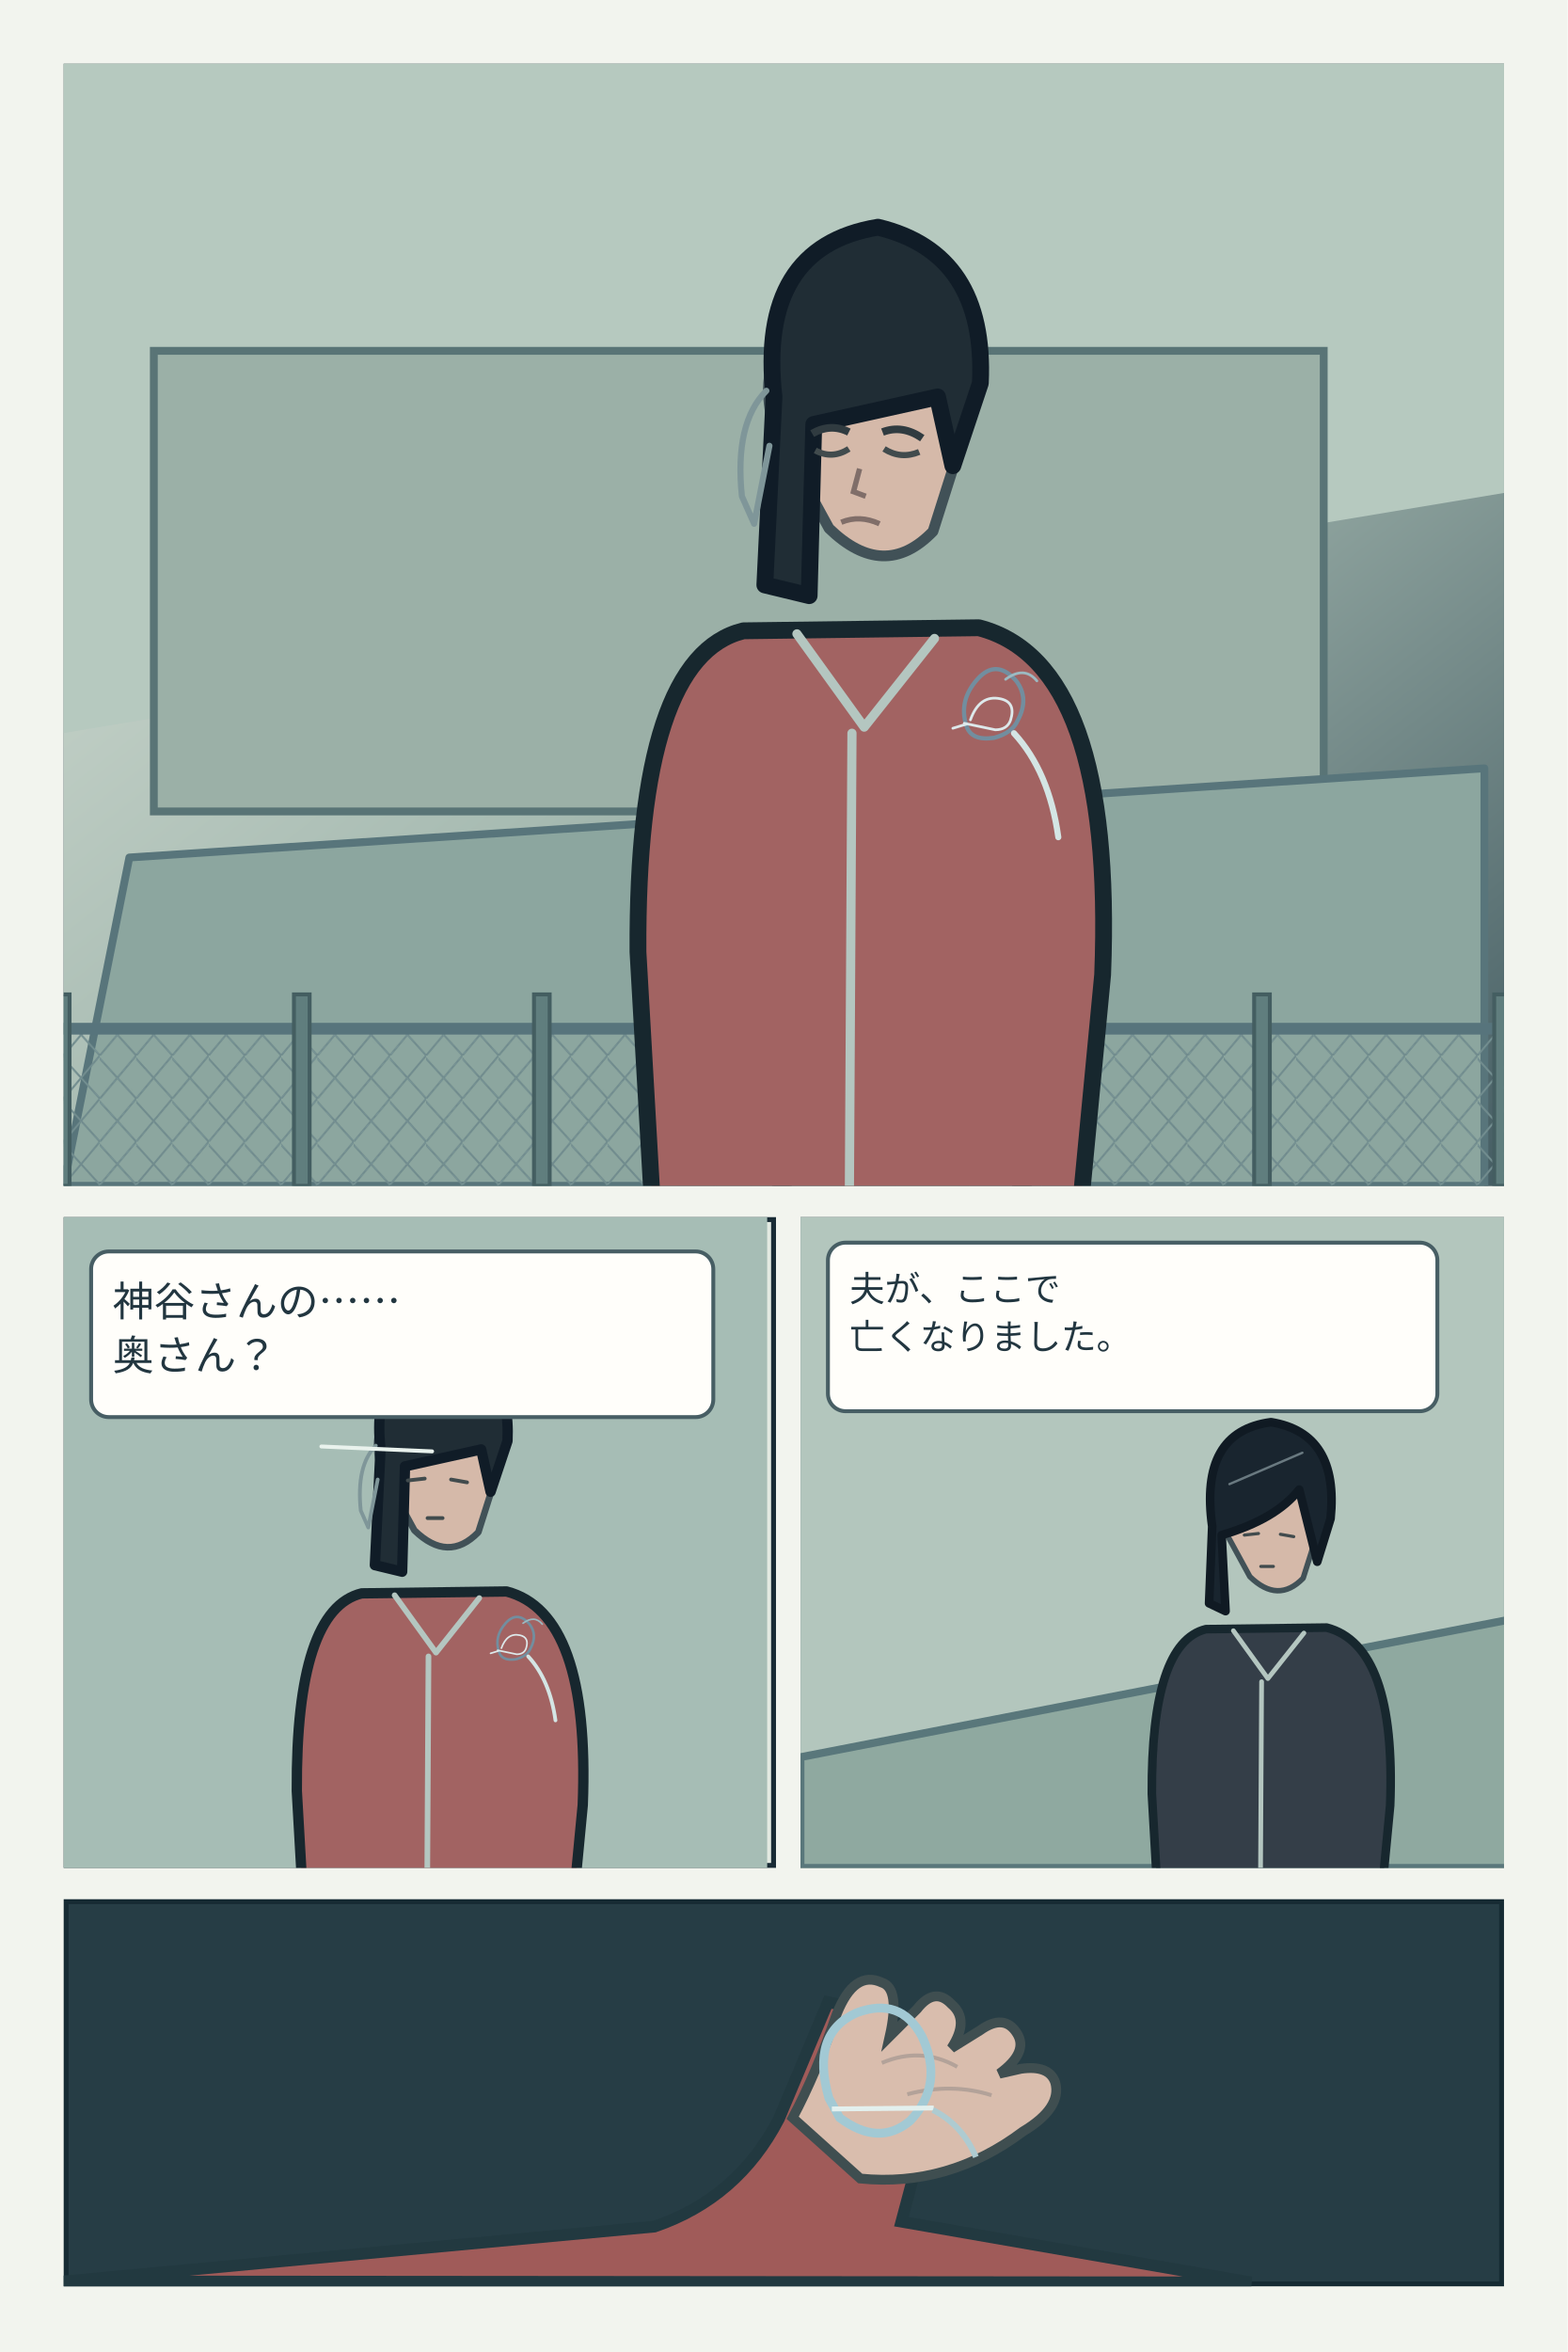
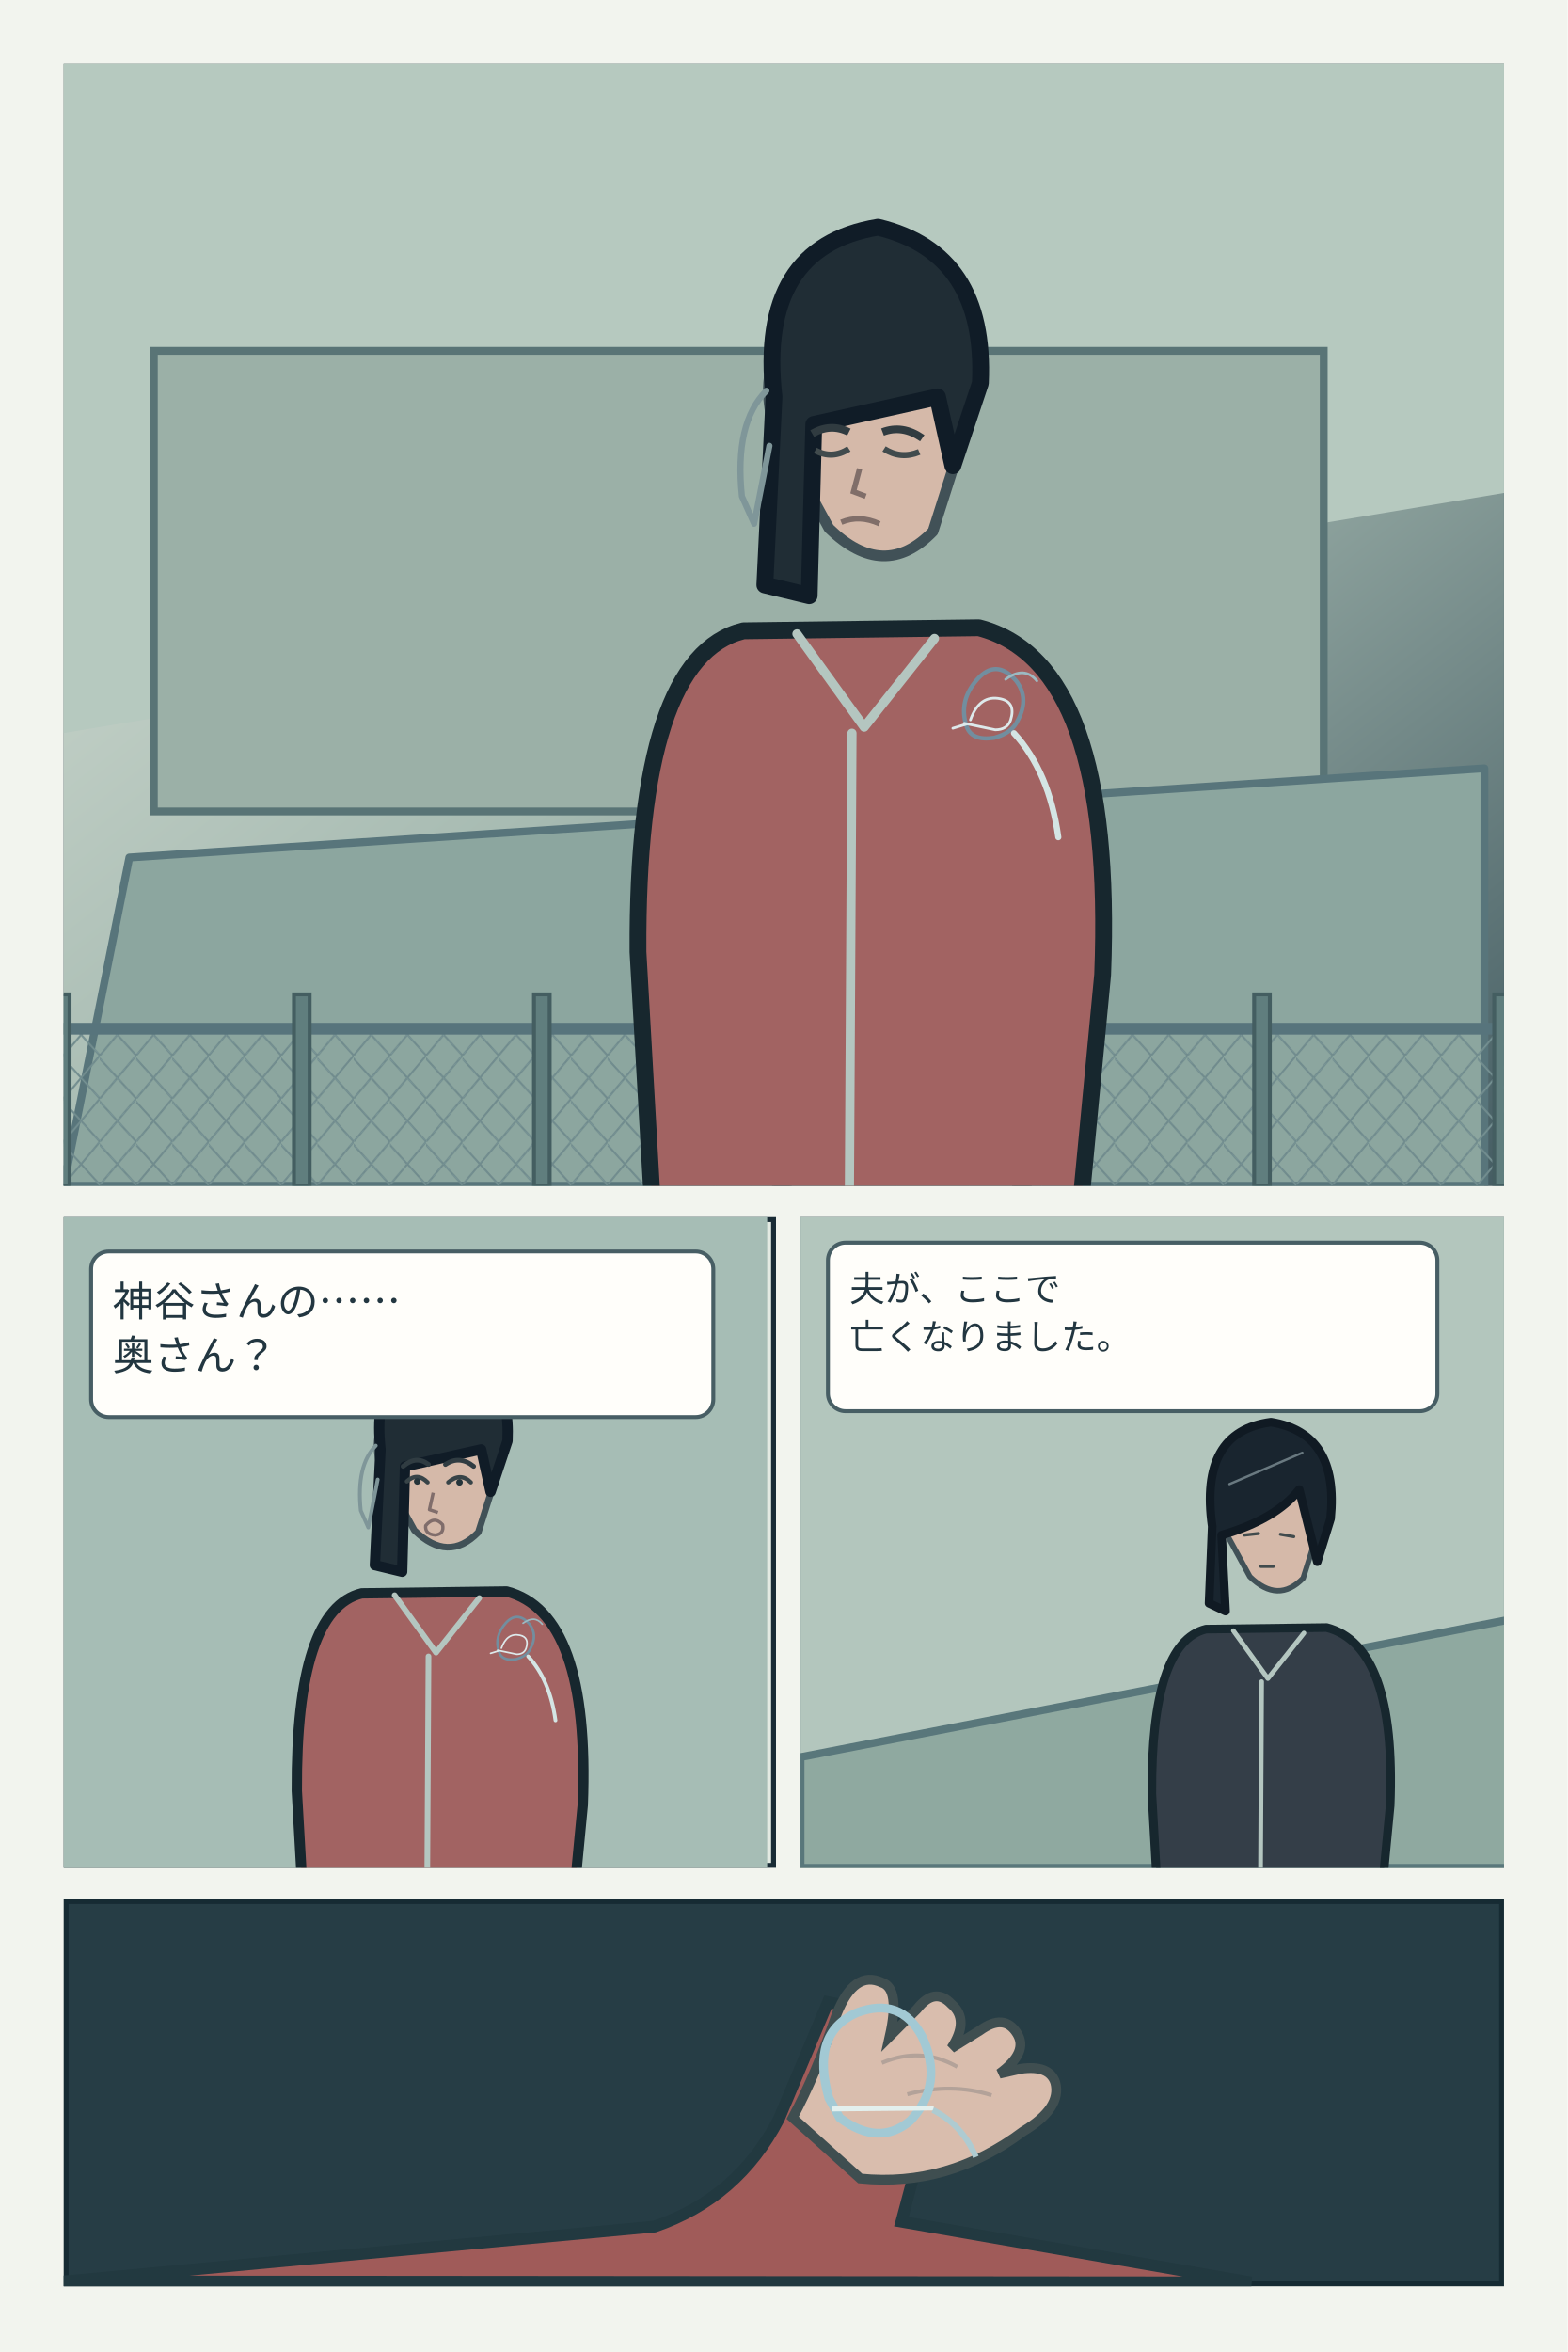
<svg xmlns="http://www.w3.org/2000/svg" width="1600" height="2400" viewBox="0 0 1600 2400">
  <defs>
    <linearGradient id="gray" x1="0" y1="0" x2="1" y2="1">
      <stop stop-color="#dee5db" />
      <stop offset=".5" stop-color="#a7bbb2" />
      <stop offset="1" stop-color="#455d63" />
    </linearGradient>
    <linearGradient id="metal" x1="0" y1="0" x2="1" y2="1">
      <stop stop-color="#dce5dc" />
      <stop offset=".42" stop-color="#a3baba" />
      <stop offset="1" stop-color="#526d78" />
    </linearGradient>
    <pattern id="grain" width="16" height="16" patternUnits="userSpaceOnUse">
      <circle cx="3" cy="4" r="1.3" fill="#536d70" opacity=".18" />
    </pattern>
    <pattern id="mesh" width="37" height="44" patternUnits="userSpaceOnUse">
      <path d="M-3 0L37 44M0 44L37 0" stroke="#708b8d" stroke-width="2" fill="none" />
    </pattern>
  </defs>
  <rect x="0" y="0" width="1600" height="2400" rx="0" fill="#f2f4ee" stroke="none" stroke-width="0" />
  <g id="p17-01-nagi-reveal">
    <svg x="65" y="65" width="1470" height="1145" viewBox="0 0 1470 1145">
      <rect x="1" y="1" width="1468" height="1143" rx="0" fill="#e3eae2" stroke="#192b35" stroke-width="8" />
      <rect x="0" y="0" width="1470" height="1145" rx="0" fill="url(#gray)" stroke="none" stroke-width="0" />
      <path d="M0 0H1470V438L0 683Z" fill="#b6c9bf" stroke="none" stroke-width="0" stroke-linejoin="round" stroke-linecap="round" />
      <rect x="92" y="293" width="1194" height="470" rx="0" fill="#9bb0a7" stroke="#597476" stroke-width="8" />
      <path d="M67 810L1450 719V1145H0Z" fill="#8ca69f" stroke="#58757b" stroke-width="8" stroke-linejoin="round" stroke-linecap="round" />
      <rect x="0" y="984.7" width="1470" height="160.3" rx="0" fill="url(#mesh)" stroke="none" stroke-width="0" />
      <path d="M0 984.7L1470 984.7" fill="none" stroke="#57747c" stroke-width="12" stroke-linejoin="round" stroke-linecap="round" />
      <rect x="-10" y="949.7" width="16" height="195.3" rx="0" fill="#607e7e" stroke="#445e61" stroke-width="4" />
      <rect x="235" y="949.7" width="16" height="195.3" rx="0" fill="#607e7e" stroke="#445e61" stroke-width="4" />
      <rect x="480" y="949.7" width="16" height="195.3" rx="0" fill="#607e7e" stroke="#445e61" stroke-width="4" />
      <rect x="725" y="949.7" width="16" height="195.3" rx="0" fill="#607e7e" stroke="#445e61" stroke-width="4" />
      <rect x="970" y="949.7" width="16" height="195.3" rx="0" fill="#607e7e" stroke="#445e61" stroke-width="4" />
      <rect x="1215" y="949.7" width="16" height="195.3" rx="0" fill="#607e7e" stroke="#445e61" stroke-width="4" />
      <rect x="1460" y="949.7" width="16" height="195.3" rx="0" fill="#607e7e" stroke="#445e61" stroke-width="4" />
      <g transform="translate(817 613) scale(1.56)">
        <path d="M-79-22Q-149-5-148 188L-134 433L134 433L156 203Q164-1 75-24Z" fill="#a26362" stroke="#17272e" stroke-width="11" stroke-linejoin="round" stroke-linecap="round" />
        <path d="M-44-20L0 41L46-17M-8 45L-10 400" fill="none" stroke="#b4c6c0" stroke-width="6" stroke-linejoin="round" stroke-linecap="round" />
        <path d="M-59-155Q-77-220-7-232Q70-227 65-150L45-87Q13-54-23-89Z" fill="#d5b9a9" stroke="#415157" stroke-width="7" stroke-linejoin="round" stroke-linecap="round" />
        <path d="M-59-175Q-70-273 9-286Q80-269 76-184L58-130L48-175L-33-157L-36-45L-65-52Z" fill="#202d35" stroke="#101c27" stroke-width="11" stroke-linejoin="round" stroke-linecap="round" />
        <path d="M-64-179Q-85-158-80-110L-72-92L-62-143" fill="none" stroke="#7f9699" stroke-width="4" stroke-linejoin="round" stroke-linecap="round" />
        <path d="M-34-151Q-22-158-10-152M12-152Q25-157 38-148" fill="none" stroke="#303b40" stroke-width="5" />
        <path d="M-32-140Q-21-134-10-141M13-141Q24-134 36-139" fill="none" stroke="#414b4d" stroke-width="4" />
        <path d="M-3-128L-7-113L1-110M-15-93Q-3-98 10-92" fill="none" stroke="#806e69" stroke-width="3.5" />
        <g transform="translate(82 26) scale(0.25)">
          <path d="M-61 55Q-81-10-32-65Q17-120 69-62Q105-16 74 42Q60 75 12 88Q-49 97-61 55Z" fill="none" stroke="#728e9f" stroke-width="11" stroke-linejoin="round" stroke-linecap="round" />
          <path d="M-50 41Q-26-26 29-14Q70-5 55 42Q46 67 15 67L-66 50M-60 52L-96 63" fill="none" stroke="#dde9eb" stroke-width="7" stroke-linejoin="round" stroke-linecap="round" />
          <path d="M42-65Q91-101 124-61" fill="none" stroke="#9cbac2" stroke-width="7" stroke-linejoin="round" stroke-linecap="round" />
        </g>
        <path d="M98 45Q121 70 127 113" fill="none" stroke="#d4e5e4" stroke-width="4" stroke-linejoin="round" stroke-linecap="round" />
      </g>
    </svg>
  </g>
  <g id="p17-02-aki-introduces">
    <svg x="817" y="1242" width="718" height="664" viewBox="0 0 718 664">
      <rect x="1" y="1" width="716" height="662" rx="0" fill="#e3eae2" stroke="#192b35" stroke-width="8" />
      <rect x="0" y="0" width="727" height="664" rx="0" fill="#b3c6bd" stroke="none" stroke-width="0" />
      <path d="M0 551L727 410V664H0Z" fill="#8fa9a0" stroke="#59777b" stroke-width="8" stroke-linejoin="round" stroke-linecap="round" />
      <g transform="translate(477 438) scale(0.8)">
        <path d="M-79-22Q-149-5-148 188L-134 433L134 433L156 203Q164-1 75-24Z" fill="#343e48" stroke="#17272e" stroke-width="11" stroke-linejoin="round" stroke-linecap="round" />
        <path d="M-44-20L0 41L46-17M-8 45L-10 400" fill="none" stroke="#b4c6c0" stroke-width="6" stroke-linejoin="round" stroke-linecap="round" />
        <path d="M-59-155Q-77-220-7-232Q70-227 65-150L45-87Q13-54-23-89Z" fill="#d5b9a9" stroke="#415157" stroke-width="7" stroke-linejoin="round" stroke-linecap="round" />
        <path d="M-71-153Q-88-274 4-286Q91-272 80-163L63-108L40-200Q10-162-59-142L-54-45L-75-55Z" fill="#19252f" stroke="#101a23" stroke-width="11" stroke-linejoin="round" stroke-linecap="round" />
        <path d="M-49-207L44-247" fill="none" stroke="#697980" stroke-width="3" stroke-linejoin="round" stroke-linecap="round" />
        <path d="M-30-142L-12-144M16-143L33-140M-9-102L7-102" fill="none" stroke="#414b4d" stroke-width="4" stroke-linejoin="round" stroke-linecap="round" />
      </g>
      <rect x="28" y="26" width="622" height="172" rx="18" fill="#fffefa" stroke="#475e64" stroke-width="4" />
      <text x="50" y="86" font-family="Noto Sans CJK JP, Noto Sans JP, sans-serif" font-weight="500" font-size="36" fill="#223640">夫が、ここで</text>
      <text x="50" y="135" font-family="Noto Sans CJK JP, Noto Sans JP, sans-serif" font-weight="500" font-size="36" fill="#223640">亡くなりました。</text>
    </svg>
  </g>
  <g id="p17-03-nagi-recognizes">
    <svg x="65" y="1242" width="727" height="664" viewBox="0 0 727 664">
      <rect x="1" y="1" width="725" height="662" rx="0" fill="#e3eae2" stroke="#192b35" stroke-width="8" />
      <rect x="0" y="0" width="718" height="664" rx="0" fill="#a6bdb5" stroke="none" stroke-width="0" />
      <g transform="translate(380 405) scale(0.96)">
        <path d="M-79-22Q-149-5-148 188L-134 433L134 433L156 203Q164-1 75-24Z" fill="#a26362" stroke="#17272e" stroke-width="11" stroke-linejoin="round" stroke-linecap="round" />
        <path d="M-44-20L0 41L46-17M-8 45L-10 400" fill="none" stroke="#b4c6c0" stroke-width="6" stroke-linejoin="round" stroke-linecap="round" />
        <path d="M-59-155Q-77-220-7-232Q70-227 65-150L45-87Q13-54-23-89Z" fill="#d5b9a9" stroke="#415157" stroke-width="7" stroke-linejoin="round" stroke-linecap="round" />
        <path d="M-59-175Q-70-273 9-286Q80-269 76-184L58-130L48-175L-33-157L-36-45L-65-52Z" fill="#202d35" stroke="#101c27" stroke-width="11" stroke-linejoin="round" stroke-linecap="round" />
        <path d="M-64-179Q-85-158-80-110L-72-92L-62-143" fill="none" stroke="#7f9699" stroke-width="4" stroke-linejoin="round" stroke-linecap="round" />
-         <path d="M-30-142L-12-144M16-143L33-140M-9-102L7-102" fill="none" stroke="#414b4d" stroke-width="4" stroke-linejoin="round" stroke-linecap="round" />
+         <path d="M-35-157Q-21-169-8-159M10-159Q25-169 40-157" fill="none" stroke="#303c42" stroke-width="5" stroke-linecap="round" />
+         <path d="M-31-141Q-20-151-9-140M13-140Q26-151 37-140" fill="none" stroke="#384448" stroke-width="4.5" stroke-linecap="round" />
+         <circle cx="-20" cy="-141" r="3.5" fill="#25343a" />
+         <circle cx="25" cy="-140" r="3.5" fill="#25343a" />
+         <path d="M-3-129L-7-111L2-108M-11-94Q-2-105 7-95Q9-85-1-84Q-12-85-11-94Z" fill="none" stroke="#806d6b" stroke-width="3.5" stroke-linejoin="round" />
        <g transform="translate(82 26) scale(0.25)">
          <path d="M-61 55Q-81-10-32-65Q17-120 69-62Q105-16 74 42Q60 75 12 88Q-49 97-61 55Z" fill="none" stroke="#728e9f" stroke-width="11" stroke-linejoin="round" stroke-linecap="round" />
          <path d="M-50 41Q-26-26 29-14Q70-5 55 42Q46 67 15 67L-66 50M-60 52L-96 63" fill="none" stroke="#dde9eb" stroke-width="7" stroke-linejoin="round" stroke-linecap="round" />
          <path d="M42-65Q91-101 124-61" fill="none" stroke="#9cbac2" stroke-width="7" stroke-linejoin="round" stroke-linecap="round" />
        </g>
        <path d="M98 45Q121 70 127 113" fill="none" stroke="#d4e5e4" stroke-width="4" stroke-linejoin="round" stroke-linecap="round" />
      </g>
      <rect x="28" y="35" width="635" height="169" rx="18" fill="#fffefa" stroke="#475e64" stroke-width="4" />
      <text x="50" y="101" font-family="Noto Sans CJK JP, Noto Sans JP, sans-serif" font-weight="500" font-size="42" fill="#223640">神谷さんの……</text>
      <text x="50" y="156" font-family="Noto Sans CJK JP, Noto Sans JP, sans-serif" font-weight="500" font-size="42" fill="#223640">奥さん？</text>
-       <path d="M263 234L376 239" fill="none" stroke="#e9f2ed" stroke-width="4" stroke-linejoin="round" stroke-linecap="round" />
    </svg>
  </g>
  <g id="p17-04-held-pin">
    <svg x="65" y="1938" width="1470" height="395" viewBox="0 0 1470 395">
      <rect x="1" y="1" width="1468" height="393" fill="#263d45" stroke="#162b33" stroke-width="8" />
      <path d="M0 390L603 334Q688 305 730 224L780 105L908 130L855 329L1212 391Z" fill="#a05b59" stroke="#223940" stroke-width="12" />
      <path d="M744 223Q768 178 789 117Q807 72 835 85Q854 91 843 140L871 112Q889 89 906 107Q925 123 906 152L935 134Q960 116 973 137Q985 156 955 178L977 173Q1006 169 1012 187Q1019 213 979 237Q903 294 813 285Z" fill="#d9bdad" stroke="#3f4e50" stroke-width="10" />
      <path d="M835 167Q875 150 912 171M861 199Q906 187 947 200" fill="none" stroke="#b3a299" stroke-width="4" />
      <path d="M781 203Q762 137 809 116Q854 99 876 140Q899 189 864 226Q832 253 792 223Z" fill="none" stroke="#a2c9d4" stroke-width="9" />
      <path d="M784 214L888 213" fill="none" stroke="#e3f0ee" stroke-width="5" />
      <path d="M887 215Q917 230 931 263" fill="none" stroke="#aecbd1" stroke-width="6" />
    </svg>
  </g>
</svg>
